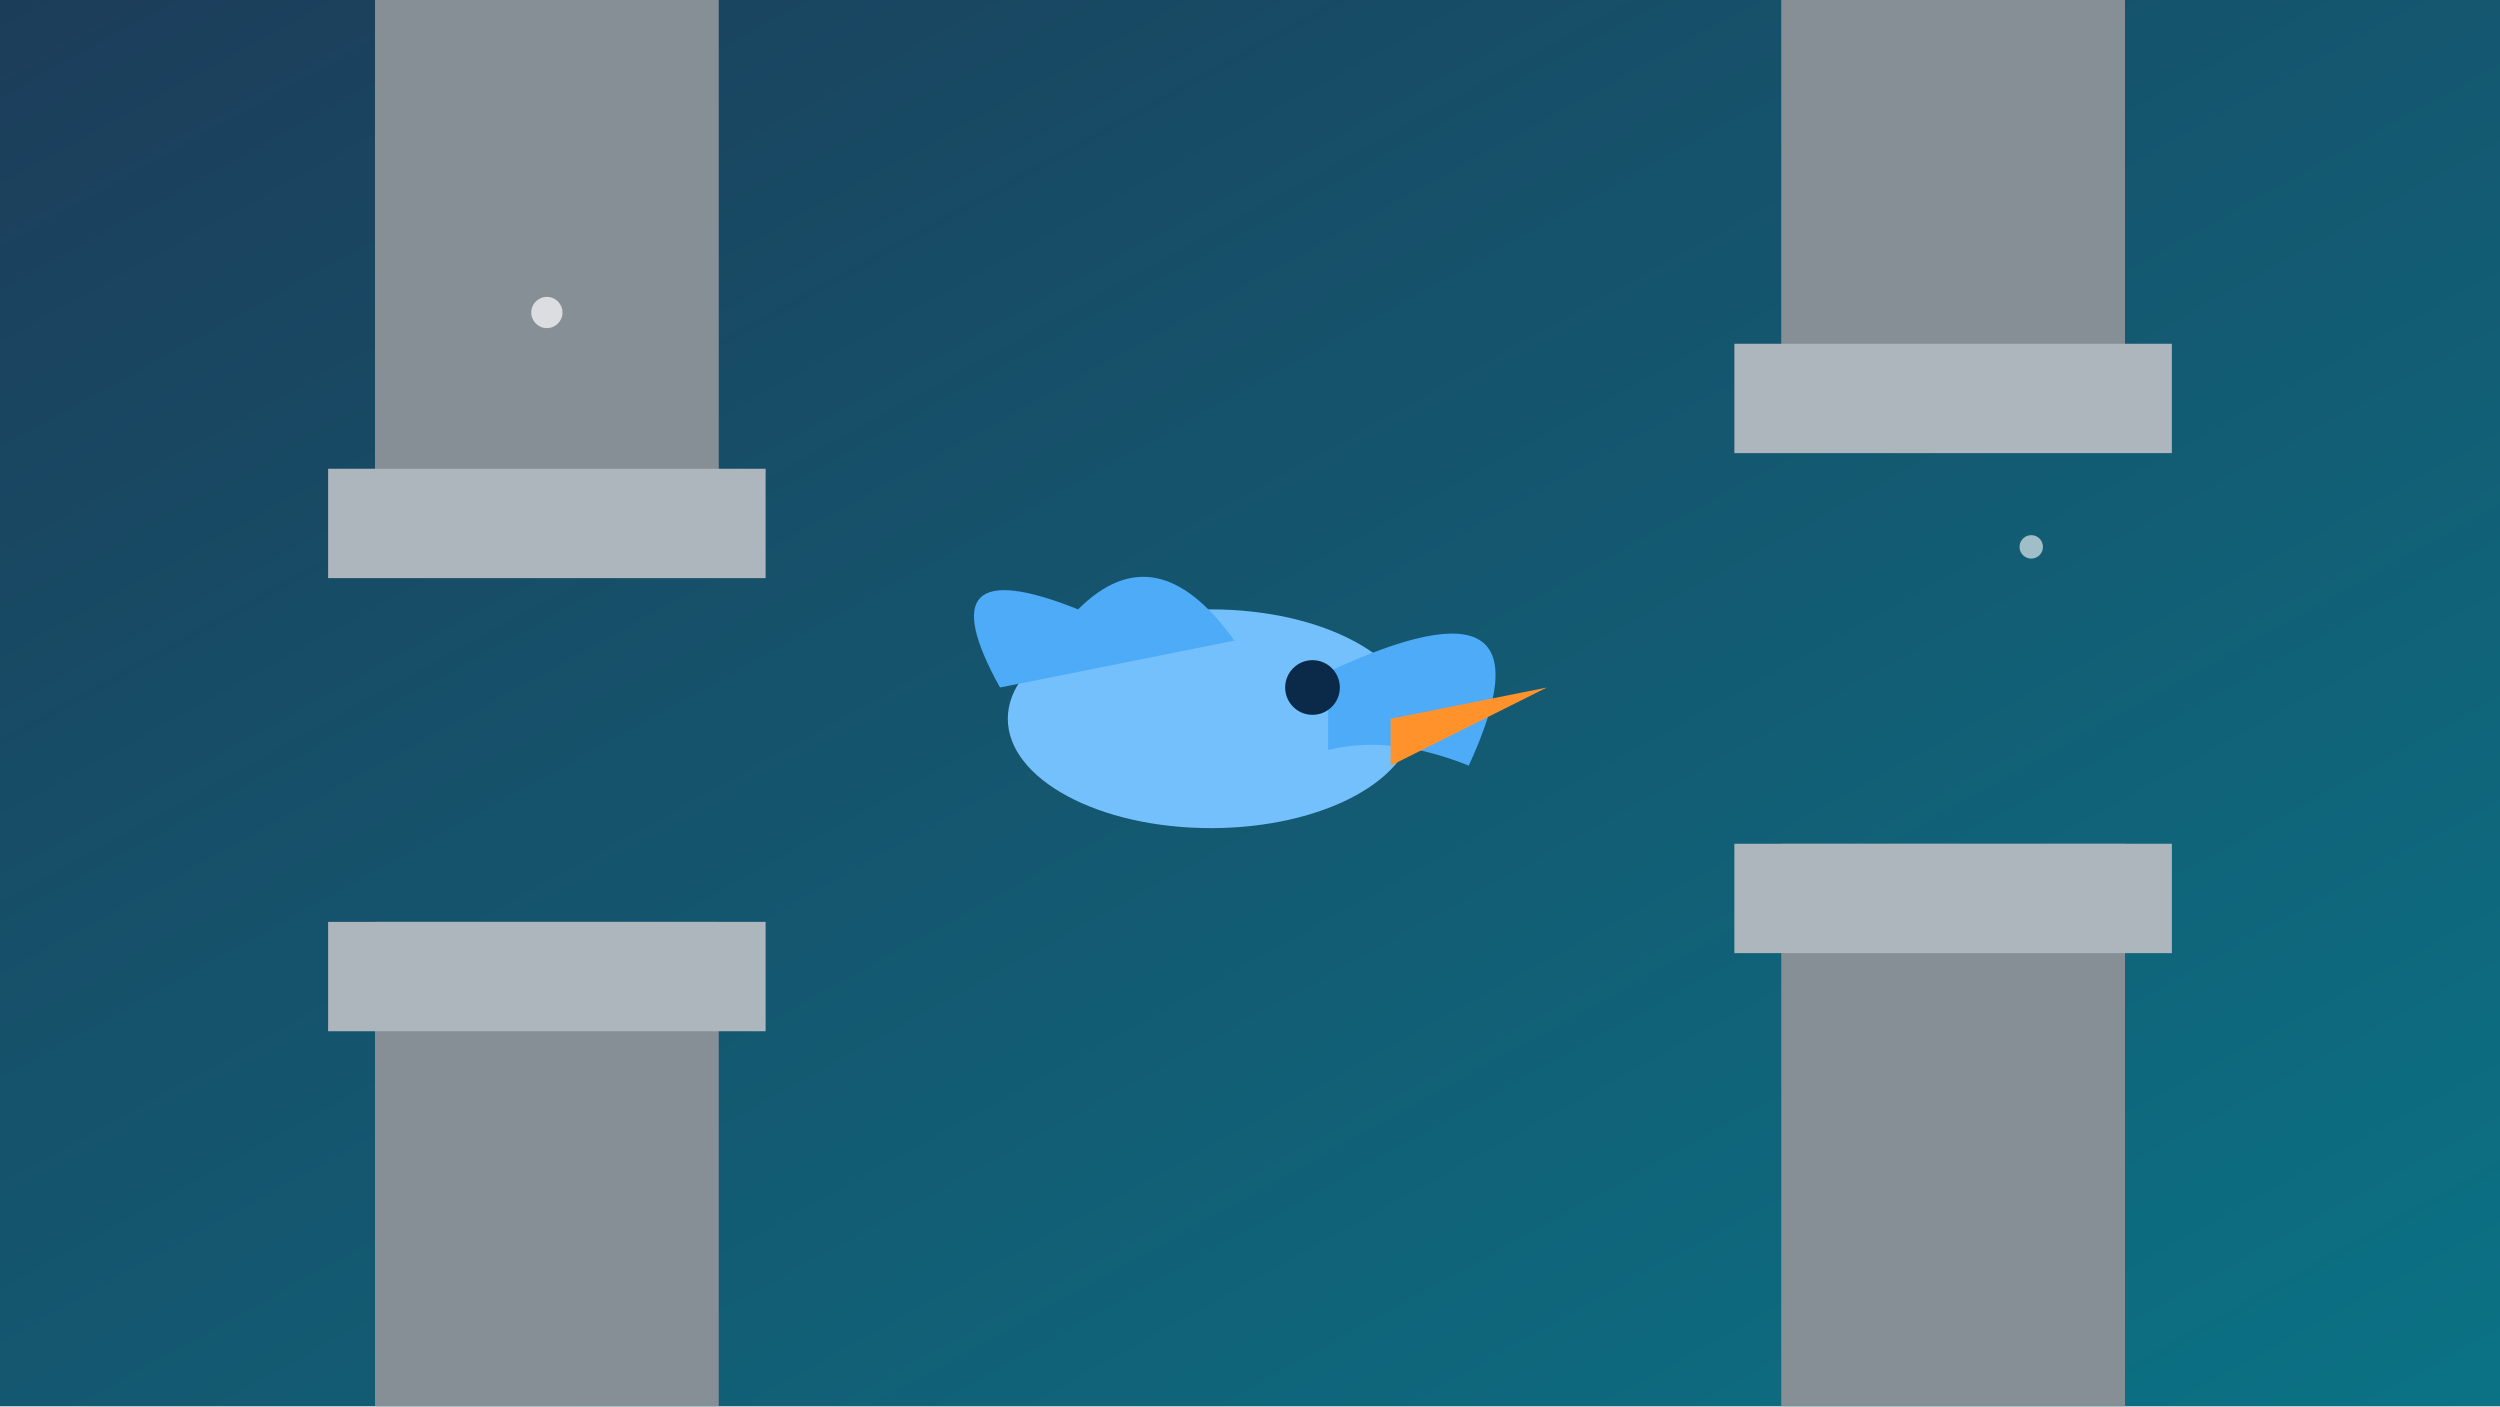
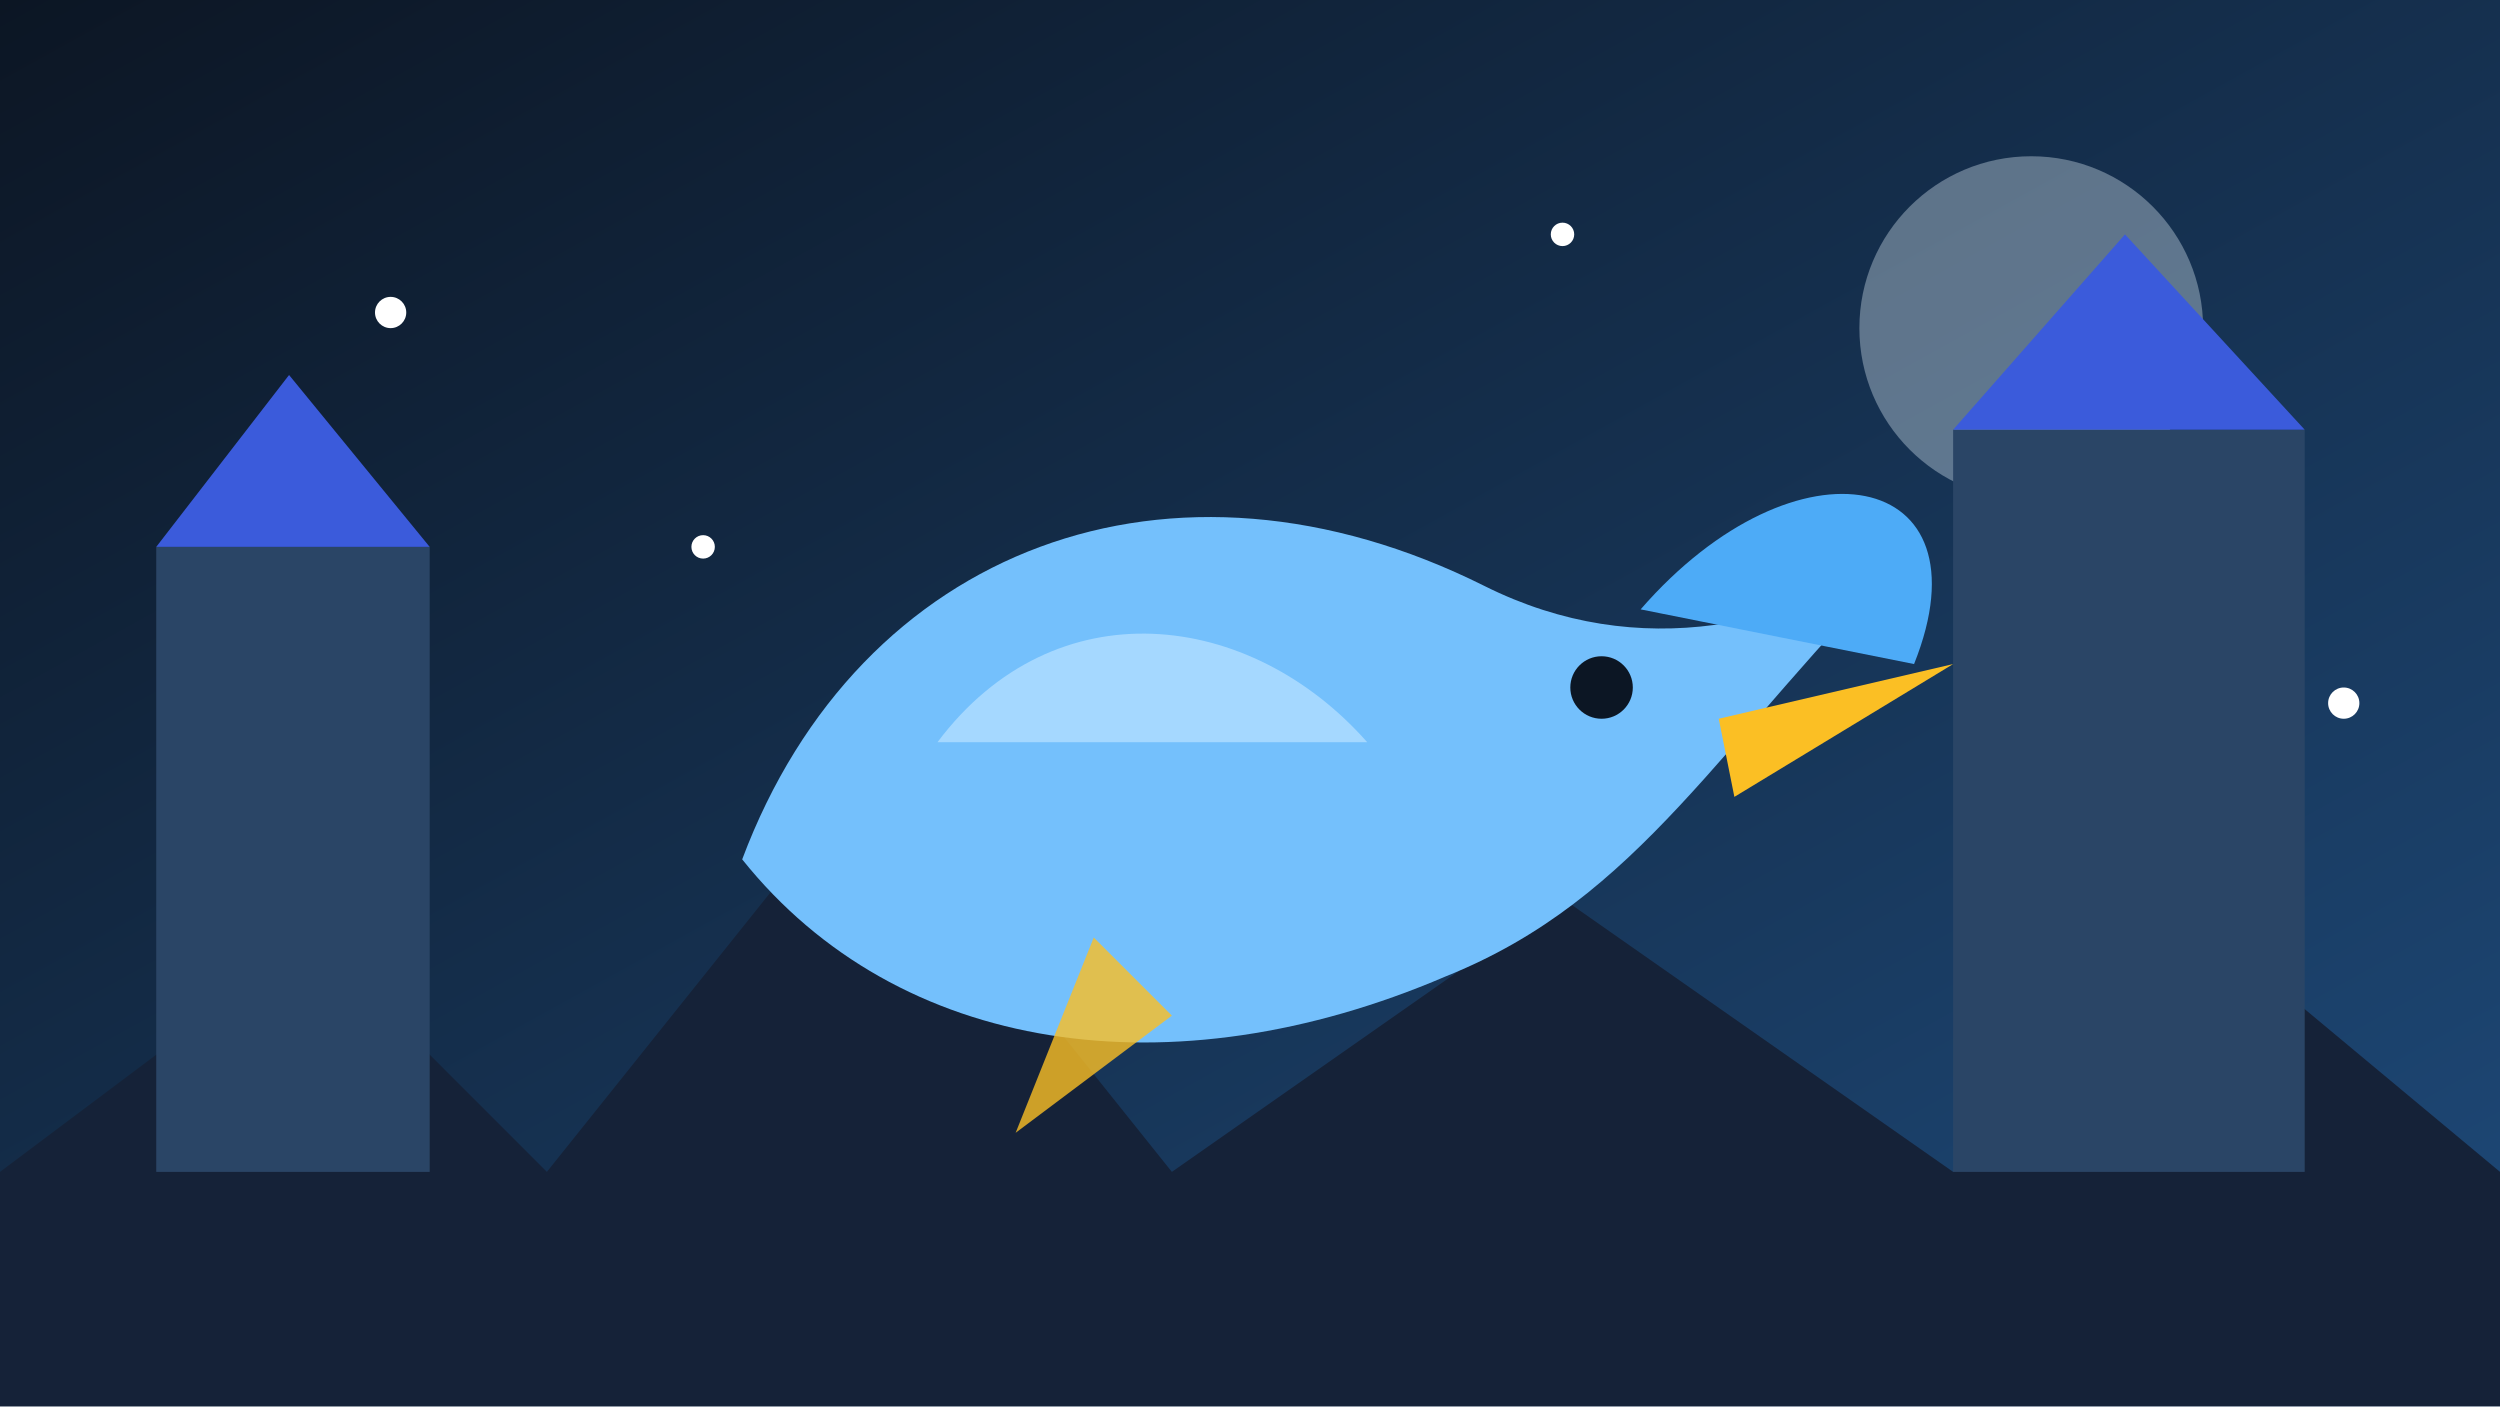
<svg xmlns="http://www.w3.org/2000/svg" viewBox="0 0 320 180" role="img" aria-hidden="true">
  <defs>
    <linearGradient id="g" x1="0" y1="0" x2="1" y2="1">
-       <stop offset="0%" stop-color="#1c3d5a" />
-       <stop offset="100%" stop-color="#0b7285" />
+       <stop offset="0%" stop-color="#0c1624" />
+       <stop offset="100%" stop-color="#1e4a7a" />
    </linearGradient>
  </defs>
  <rect width="320" height="180" fill="url(#g)" />
-   <rect x="48" y="0" width="44" height="68" fill="#868e96" />
-   <rect x="42" y="60" width="56" height="14" fill="#adb5bd" />
-   <rect x="48" y="118" width="44" height="62" fill="#868e96" />
-   <rect x="42" y="118" width="56" height="14" fill="#adb5bd" />
-   <rect x="228" y="0" width="44" height="52" fill="#868e96" />
-   <rect x="222" y="44" width="56" height="14" fill="#adb5bd" />
-   <rect x="228" y="108" width="44" height="72" fill="#868e96" />
-   <rect x="222" y="108" width="56" height="14" fill="#adb5bd" />
-   <ellipse cx="155" cy="92" rx="26" ry="14" fill="#74c0fc" />
-   <path d="M128 88 Q118 70 138 78 Q148 68 158 82 Z" fill="#4dabf7" />
-   <path d="M170 86 Q200 72 188 98 Q178 94 170 96 Z" fill="#4dabf7" />
-   <circle cx="168" cy="88" r="3.5" fill="#0b2a4a" />
-   <path d="M178 92 L198 88 L178 98 Z" fill="#ff922b" />
-   <circle cx="70" cy="40" r="2" fill="#fff" opacity="0.7" />
-   <circle cx="260" cy="70" r="1.5" fill="#fff" opacity="0.6" />
+   <circle cx="260" cy="42" r="22" fill="#e7f5ff" opacity="0.35" />
+   <circle cx="50" cy="40" r="2" fill="#fff" />
+   <circle cx="90" cy="70" r="1.5" fill="#fff" />
+   <circle cx="200" cy="30" r="1.5" fill="#fff" />
+   <circle cx="300" cy="90" r="2" fill="#fff" />
+   <path d="M0 150 L40 120 L70 150 L110 100 L150 150 L200 115 L250 150 L290 125 L320 150 L320 180 L0 180 Z" fill="#152238" />
+   <path d="M20 150 V70 H55 V150 Z" fill="#2a4566" />
+   <path d="M20 70 L37 48 L55 70 Z" fill="#3b5bdb" />
+   <path d="M250 150 V55 H295 V150 Z" fill="#2a4566" />
+   <path d="M250 55 L272 30 L295 55 Z" fill="#3b5bdb" />
+   <path d="M95 110 C110 70, 150 55, 190 75 C210 85, 230 80, 245 70 C220 95, 210 115, 185 125 C150 140, 115 135, 95 110 Z" fill="#74c0fc" />
+   <path d="M120 95 C135 75, 160 78, 175 95" fill="#a5d8ff" />
+   <path d="M210 78 C230 55, 255 60, 245 85" fill="#4dabf7" />
+   <circle cx="205" cy="88" r="4" fill="#0c1624" />
+   <path d="M220 92 L250 85 L222 102 Z" fill="#fbbf24" />
+   <path d="M140 120 L130 145 L150 130 Z" fill="#fbbf24" opacity="0.8" />
</svg>
